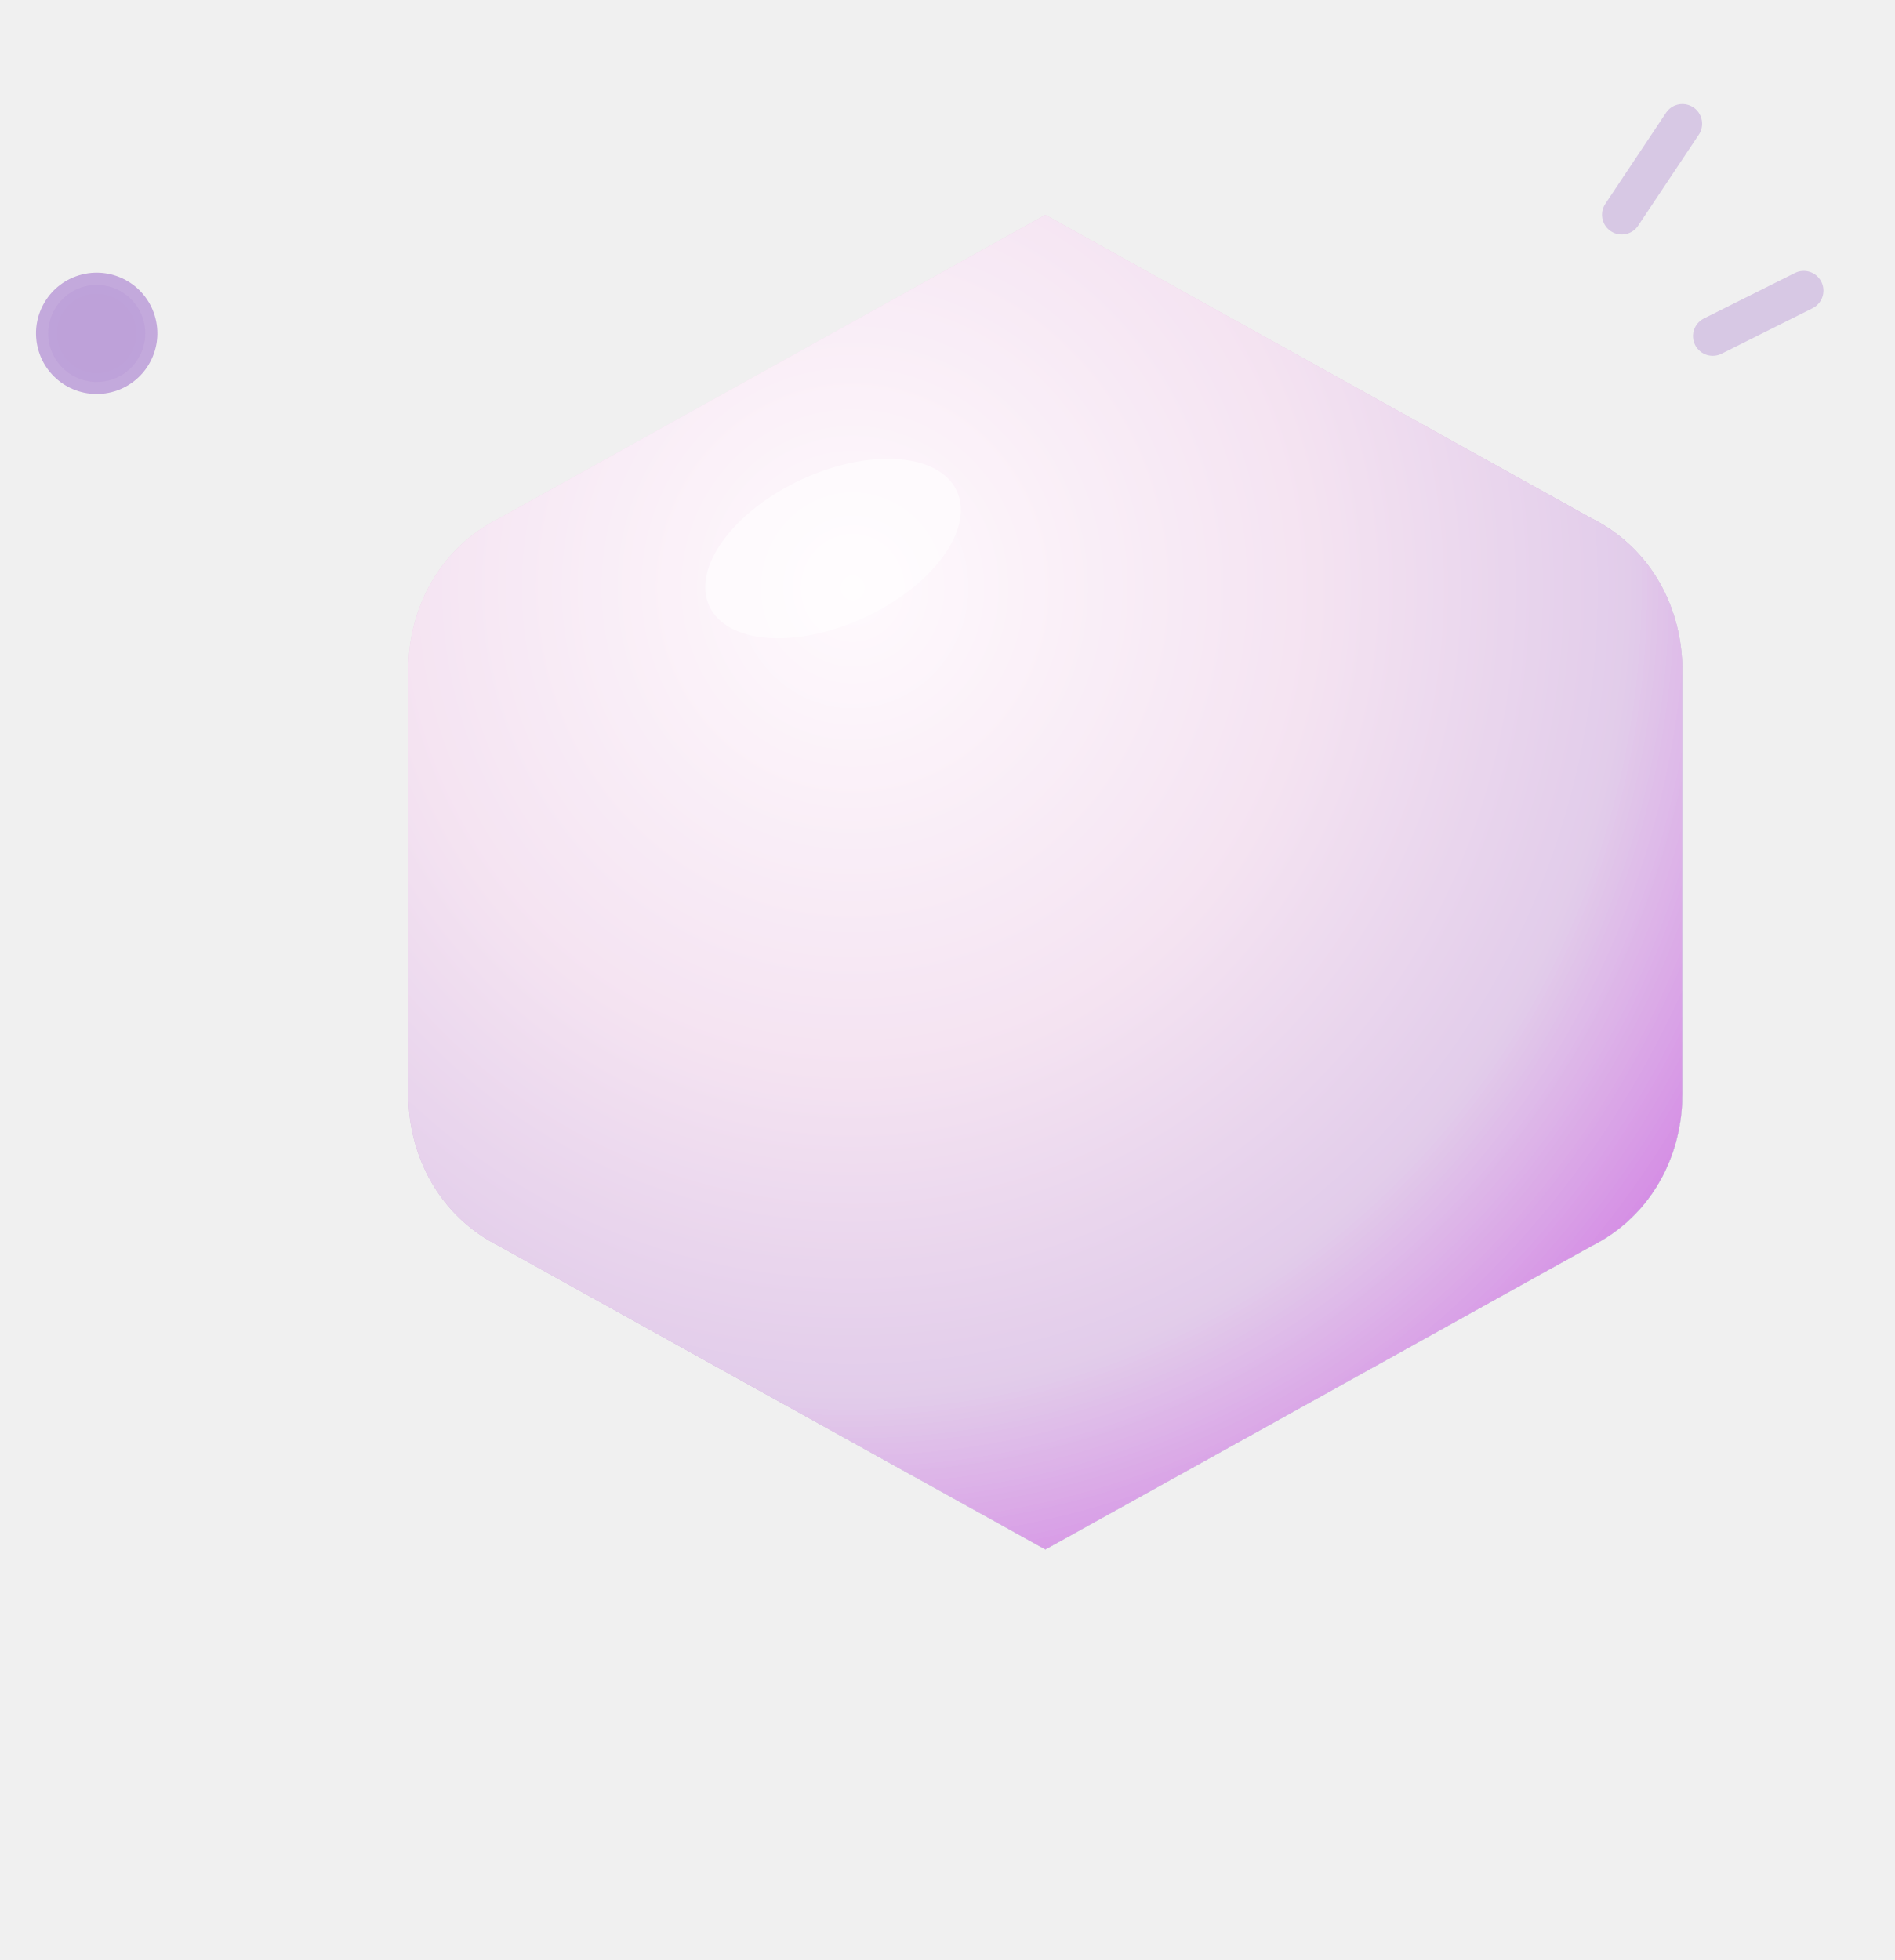
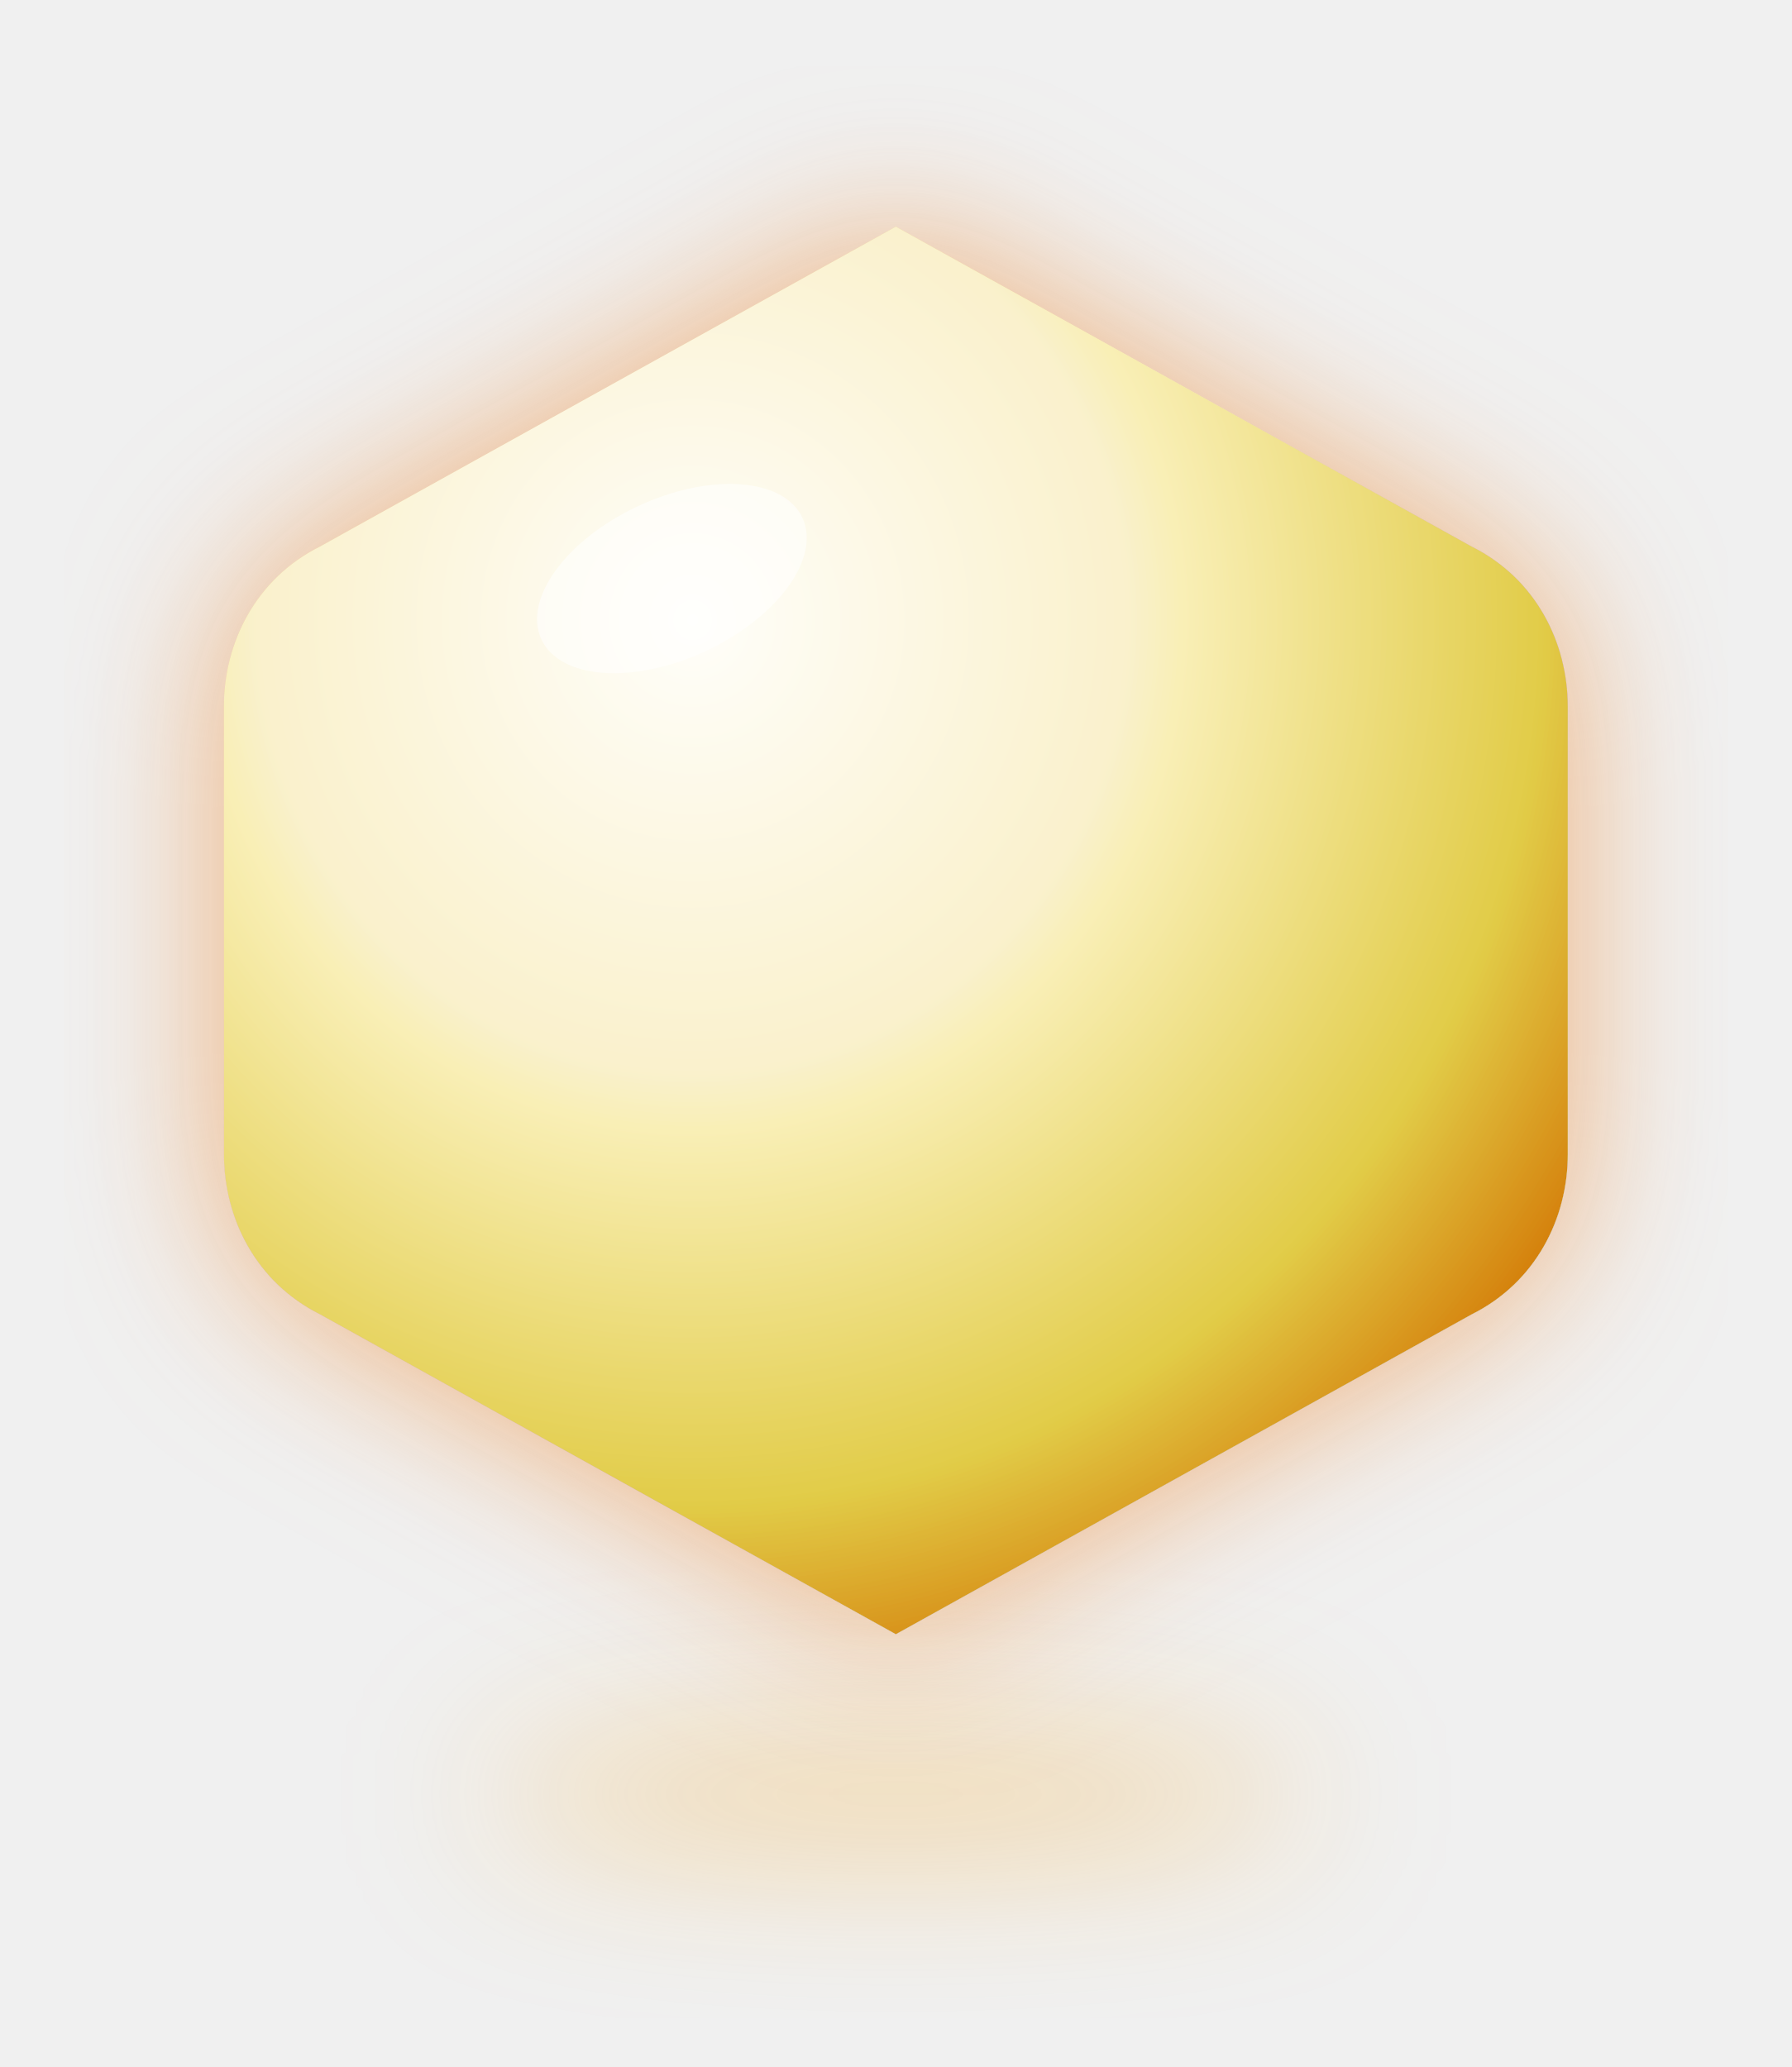
- <svg xmlns="http://www.w3.org/2000/svg" viewBox="292 849 58 60" fill="none">
+ <svg xmlns="http://www.w3.org/2000/svg" viewBox="298 849 52 60" fill="none">
  <defs>
-     <radialGradient id="ic-glucose-paint5_radial" cx="0" cy="0" r="1" gradientUnits="userSpaceOnUse" gradientTransform="translate(318.15 867.018) scale(31.2 32.6857)">
-       <stop stop-color="#FFF3FB" />
-       <stop offset="0.45" stop-color="#E4B9DD" />
-       <stop offset="1" stop-color="#9152BC" />
+     <filter id="ic-glucose-filter1_f" x="404.357" y="46.357" width="48.286" height="50.143" filterUnits="userSpaceOnUse" color-interpolation-filters="sRGB">
+       <feFlood flood-opacity="0" result="BackgroundImageFix" />
+       <feBlend mode="normal" in="SourceGraphic" in2="BackgroundImageFix" result="shape" />
+       <feGaussianBlur stdDeviation="2.321" result="effect1_foregroundBlur_1498_5261" />
+     </filter>
+     <radialGradient id="ic-glucose-paint0_radial" cx="0" cy="0" r="1" gradientUnits="userSpaceOnUse" gradientTransform="translate(422.65 62.44) scale(31.2 32.6857)">
+       <stop stop-color="#FFFDF3" />
+       <stop offset="0.45" stop-color="#F0D772" />
+       <stop offset="1" stop-color="#8F4700" />
    </radialGradient>
+     <filter id="ic-glucose-filter0_f" x="411.786" y="90" width="33.428" height="13" filterUnits="userSpaceOnUse" color-interpolation-filters="sRGB">
+       <feFlood flood-opacity="0" result="BackgroundImageFix" />
+       <feBlend mode="normal" in="SourceGraphic" in2="BackgroundImageFix" result="shape" />
+       <feGaussianBlur stdDeviation="2.321" result="effect1_foregroundBlur_1498_5261" />
+     </filter>
  </defs>
-   <g id="body" style="transform-box: fill-box; transform-origin: 50% 50%">
-     <path d="M324 855.578L340.714 864.864C342.571 865.792 343.5 867.65 343.5 869.507V882.507C343.5 884.364 342.571 886.221 340.714 887.15L324 896.435L307.286 887.15C305.429 886.221 304.5 884.364 304.5 882.507V869.507C304.5 867.65 305.429 865.792 307.286 864.864L324 855.578Z" fill="url(#ic-glucose-paint5_radial)" />
-     <g opacity="0.6" style="mix-blend-mode:overlay">
-       <path d="M324 855.578L340.714 864.864C342.571 865.792 343.5 867.65 343.5 869.507V882.507C343.5 884.364 342.571 886.221 340.714 887.15L324 896.435L307.286 887.15C305.429 886.221 304.5 884.364 304.5 882.507V869.507C304.5 867.65 305.429 865.792 307.286 864.864L324 855.578Z" fill="white" />
+   <g transform="translate(-104.5 804.58)">
+     <g id="shadow">
+       <g opacity="0.314" filter="url(#ic-glucose-filter0_f)">
+         <path d="M428.5 98.357C435.167 98.357 440.571 97.526 440.571 96.5C440.571 95.475 435.167 94.643 428.5 94.643C421.833 94.643 416.428 95.475 416.428 96.5C416.428 97.526 421.833 98.357 428.5 98.357Z" fill="#F59E0B" />
+       </g>
    </g>
-     <path opacity="0.55" d="M318.482 867.895C320.573 866.92 321.829 865.187 321.288 864.025C320.746 862.863 318.611 862.712 316.519 863.687C314.428 864.662 313.172 866.395 313.713 867.557C314.255 868.719 316.39 868.87 318.482 867.895Z" fill="white" />
-   </g>
-   <g id="sparkles">
-     <path opacity="0.9" d="M295.41 861.006C296.405 860.758 297.01 859.75 296.762 858.755C296.514 857.76 295.506 857.154 294.511 857.402C293.516 857.65 292.91 858.658 293.158 859.654C293.406 860.649 294.414 861.254 295.41 861.006Z" fill="#BEA1D9" />
-     <path opacity="0.9" d="M295.251 860.379C295.898 860.217 296.292 859.562 296.131 858.915C295.969 858.268 295.314 857.875 294.667 858.036C294.02 858.197 293.627 858.853 293.788 859.499C293.949 860.146 294.605 860.54 295.251 860.379Z" fill="#BEA1D9" />
-     <path opacity="0.9" d="M295.321 860.649C296.117 860.45 296.601 859.644 296.403 858.848C296.204 858.052 295.398 857.567 294.602 857.766C293.806 857.964 293.321 858.77 293.52 859.567C293.718 860.363 294.524 860.847 295.321 860.649Z" fill="#BEA1D9" />
-     <g opacity="0.499">
-       <path d="M341.643 855.575L343.5 852.789ZM344.428 859.289L347.214 857.896Z" fill="black" />
-       <path d="M341.643 855.575L343.5 852.789M344.428 859.289L347.214 857.896" stroke="#BEA1D9" stroke-width="1.207" stroke-linecap="round" />
+     <g id="body">
+       <g id="core">
+         <g opacity="0.55" filter="url(#ic-glucose-filter1_f)">
+           <path d="M428.5 51L445.214 60.286C447.071 61.214 448 63.071 448 64.929V77.929C448 79.786 447.071 81.643 445.214 82.571L428.5 91.857L411.786 82.571C409.929 81.643 409 79.786 409 77.929V64.929C409 63.071 409.929 61.214 411.786 60.286L428.5 51Z" fill="#ED7D1C" />
+         </g>
+         <path d="M428.5 51L445.214 60.286C447.071 61.214 448 63.071 448 64.929V77.929C448 79.786 447.071 81.643 445.214 82.571L428.5 91.857L411.786 82.571C409.929 81.643 409 79.786 409 77.929V64.929C409 63.071 409.929 61.214 411.786 60.286L428.5 51Z" fill="url(#ic-glucose-paint0_radial)" />
+         <g opacity="0.6" style="mix-blend-mode:overlay">
+           <path d="M428.5 51L445.214 60.286C447.071 61.214 448 63.071 448 64.929V77.929C448 79.786 447.071 81.643 445.214 82.571L428.5 91.857L411.786 82.571C409.929 81.643 409 79.786 409 77.929V64.929C409 63.071 409.929 61.214 411.786 60.286L428.5 51Z" fill="white" />
+         </g>
+       </g>
+       <g id="hl">
+         <path opacity="0.55" d="M422.981 63.318C425.073 62.343 426.329 60.611 425.787 59.449C425.245 58.286 423.111 58.135 421.019 59.111C418.927 60.086 417.671 61.818 418.213 62.98C418.755 64.142 420.89 64.294 422.981 63.318Z" fill="white" />
+       </g>
    </g>
  </g>
</svg>
